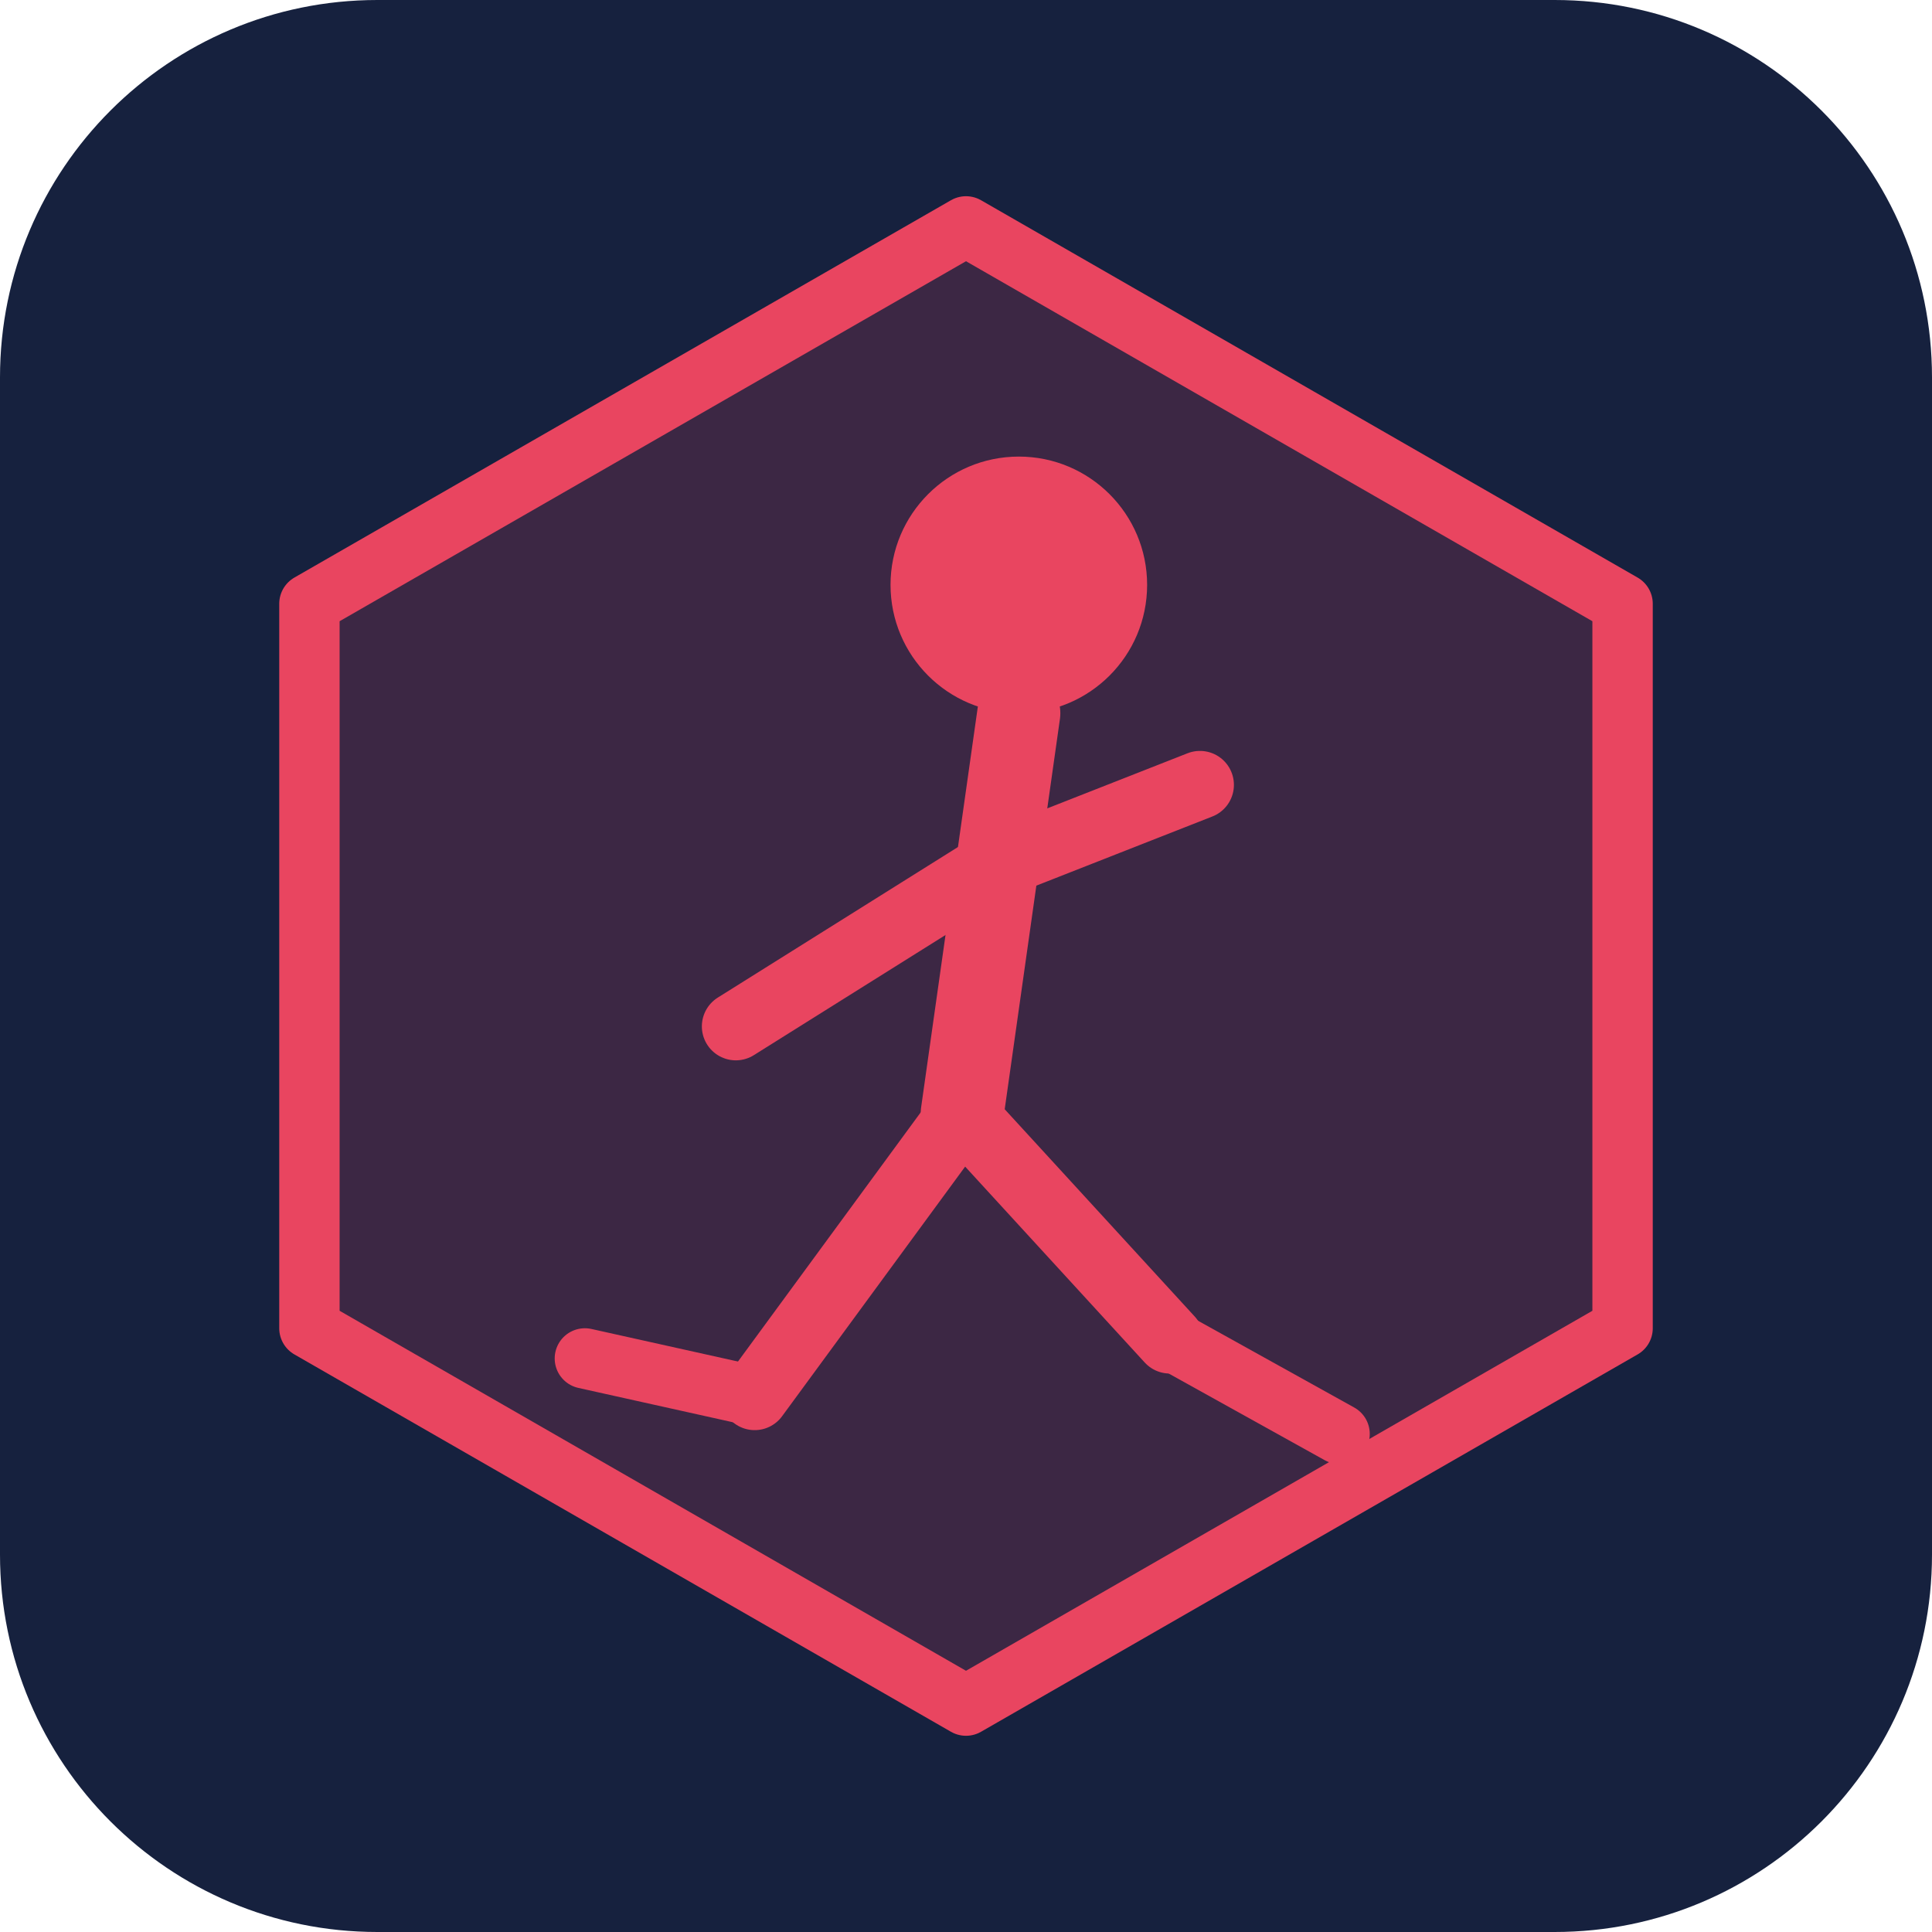
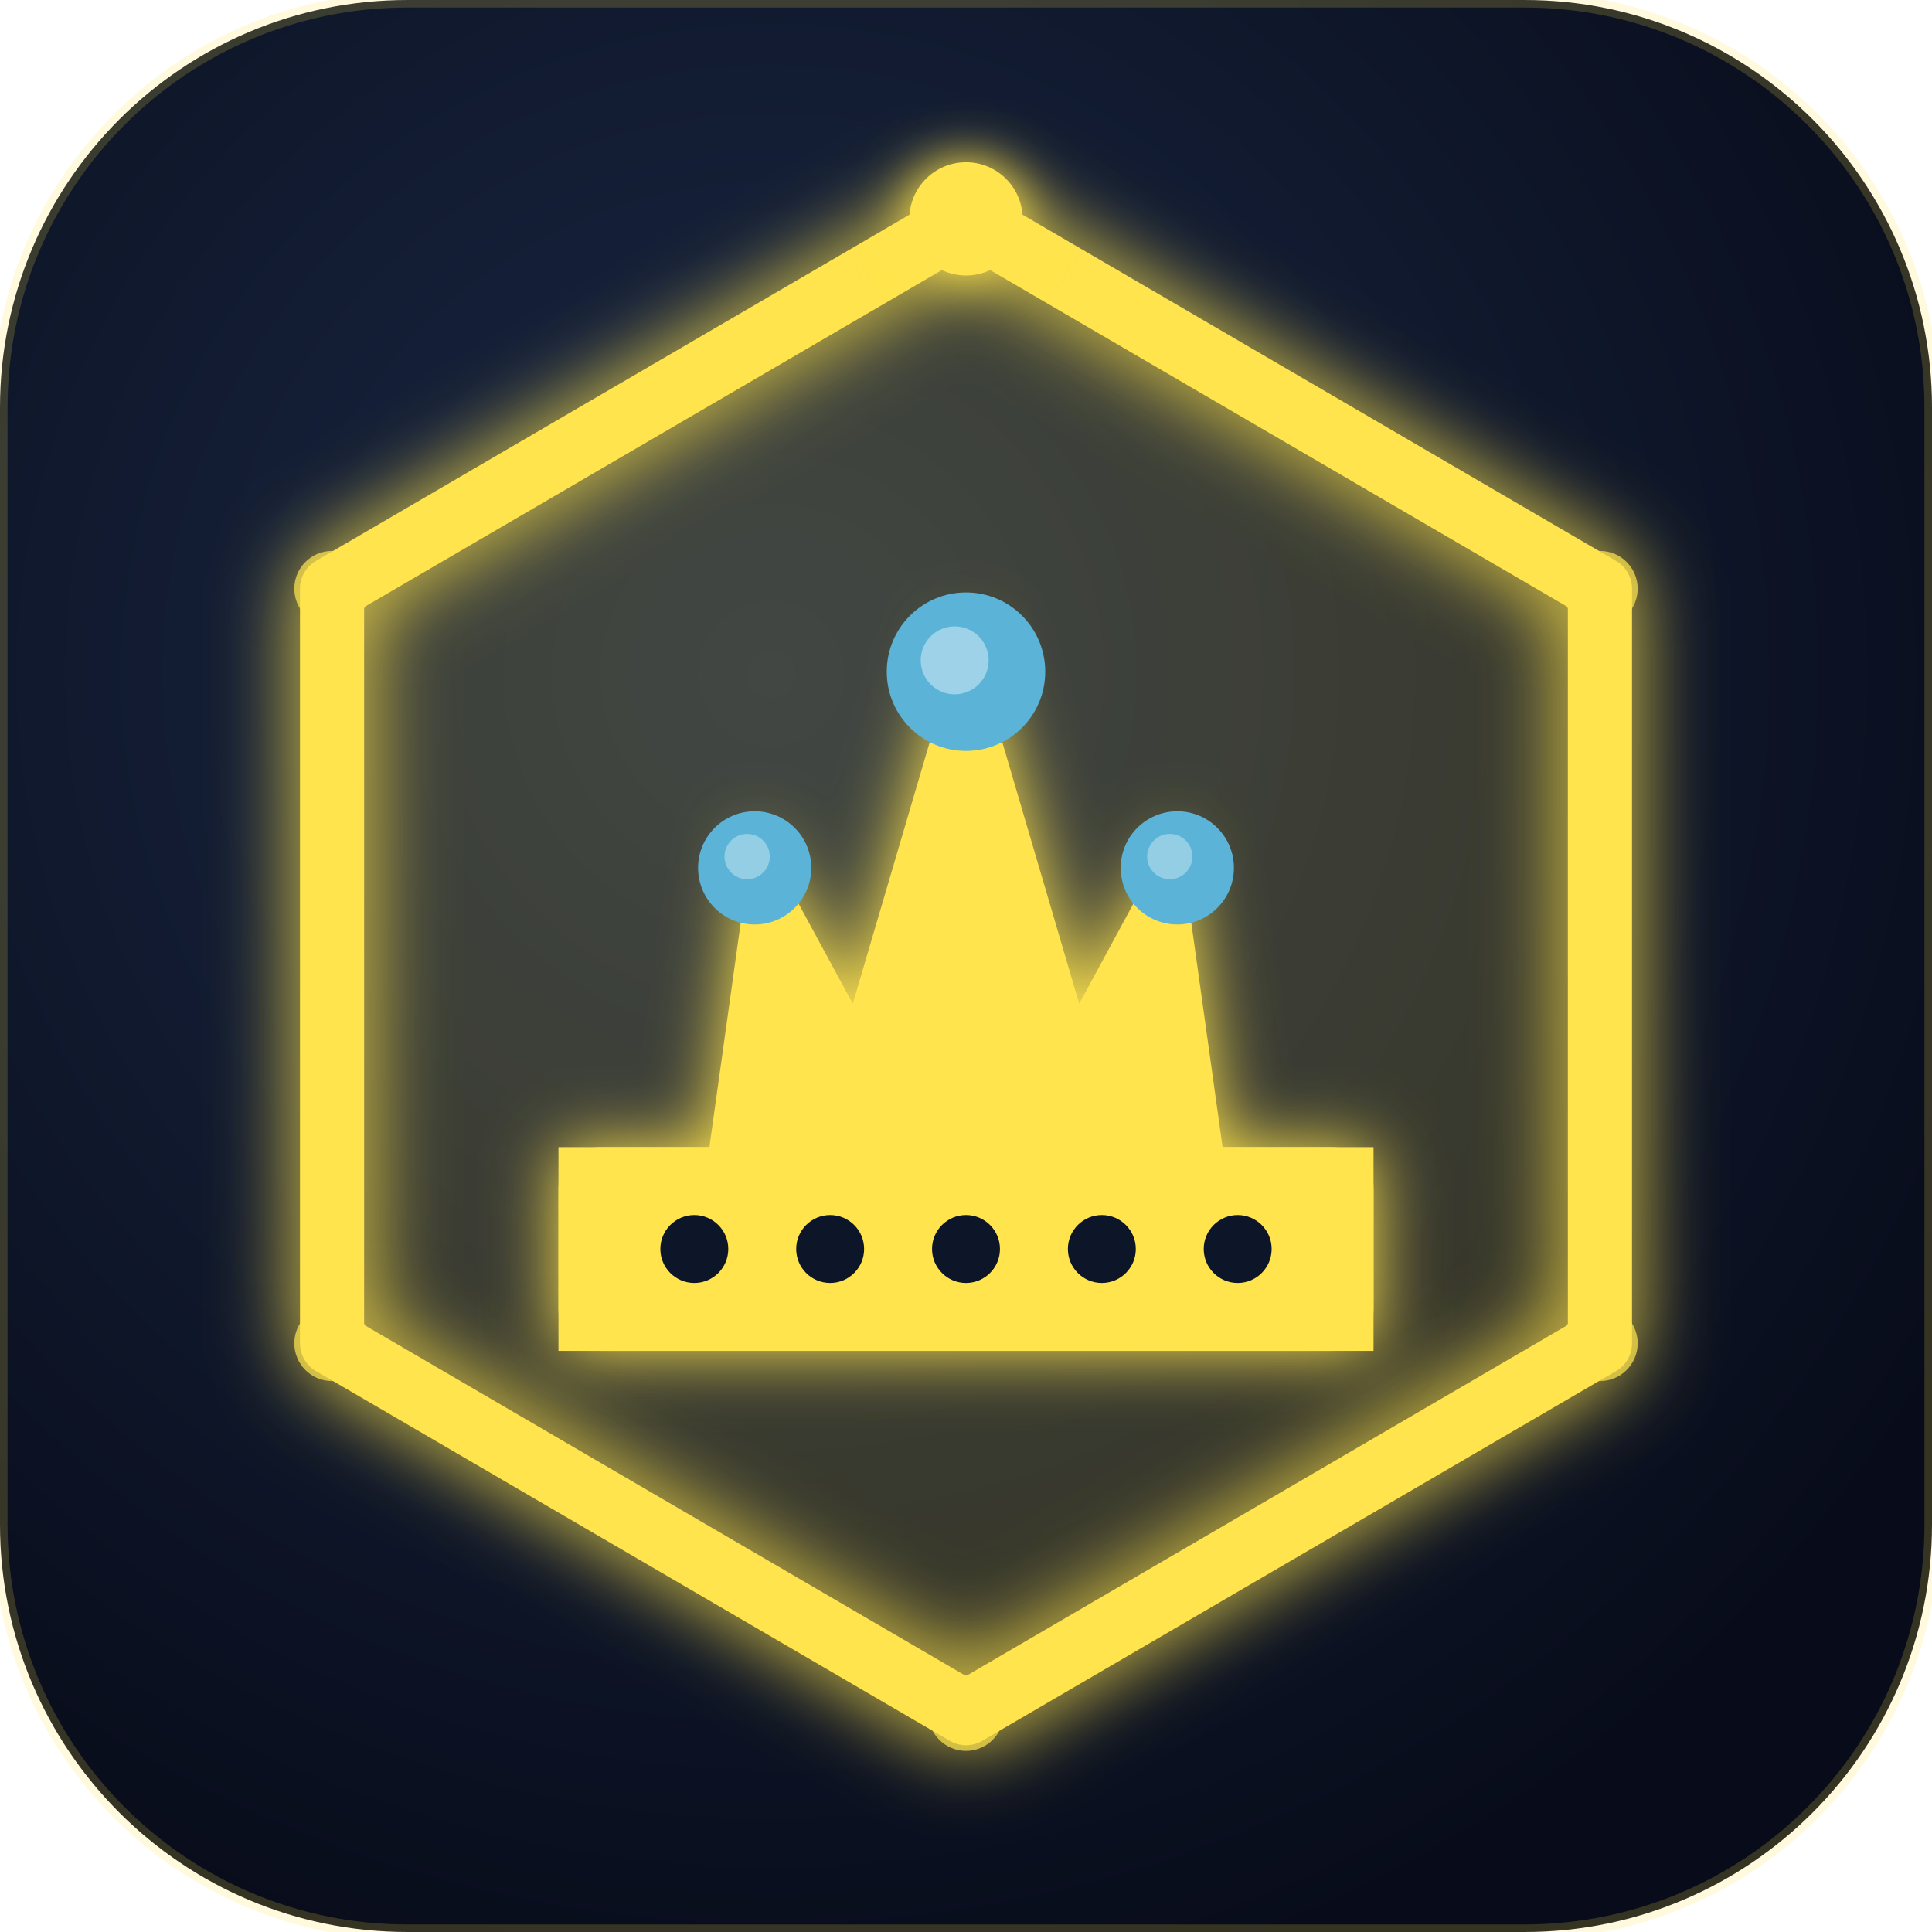
<svg xmlns="http://www.w3.org/2000/svg" viewBox="0 0 512 512">
-   <rect width="512" height="512" rx="100" fill="#16213e" />
-   <polygon points="256,60 430,160 430,352 256,452 82,352 82,160" fill="#e94560" opacity="0.18" />
-   <polygon points="256,60 430,160 430,352 256,452 82,352 82,160" fill="none" stroke="#e94560" stroke-width="16" stroke-linejoin="round" />
-   <circle cx="270" cy="155" r="34" fill="#e94560" />
-   <line x1="270" y1="189" x2="255" y2="295" stroke="#e94560" stroke-width="22" stroke-linecap="round" />
-   <line x1="262" y1="230" x2="195" y2="272" stroke="#e94560" stroke-width="18" stroke-linecap="round" />
-   <line x1="262" y1="230" x2="318" y2="208" stroke="#e94560" stroke-width="18" stroke-linecap="round" />
-   <line x1="255" y1="295" x2="200" y2="370" stroke="#e94560" stroke-width="18" stroke-linecap="round" />
-   <line x1="255" y1="295" x2="310" y2="355" stroke="#e94560" stroke-width="18" stroke-linecap="round" />
-   <line x1="200" y1="370" x2="155" y2="360" stroke="#e94560" stroke-width="16" stroke-linecap="round" />
-   <line x1="310" y1="355" x2="355" y2="380" stroke="#e94560" stroke-width="16" stroke-linecap="round" />
+   <defs>
+     <radialGradient id="bg" cx="40%" cy="35%" r="70%">
+       <stop offset="0%" stop-color="#1a2845" />
+       <stop offset="100%" stop-color="#080c1a" />
+     </radialGradient>
+     <filter id="hexGlow" x="-35%" y="-35%" width="170%" height="170%">
+       <feGaussianBlur stdDeviation="11" result="blur" />
+       <feMerge>
+         <feMergeNode in="blur" />
+         <feMergeNode in="SourceGraphic" />
+       </feMerge>
+     </filter>
+     <filter id="crownGlow" x="-22%" y="-22%" width="144%" height="144%">
+       <feGaussianBlur stdDeviation="9" result="blur" />
+       <feMerge>
+         <feMergeNode in="blur" />
+         <feMergeNode in="SourceGraphic" />
+       </feMerge>
+     </filter>
+     <filter id="dotGlow" x="-80%" y="-80%" width="260%" height="260%">
+       <feGaussianBlur stdDeviation="7" result="blur" />
+       <feMerge>
+         <feMergeNode in="blur" />
+         <feMergeNode in="SourceGraphic" />
+       </feMerge>
+     </filter>
+   </defs>
+   <rect width="512" height="512" rx="108" fill="url(#bg)" />
+   <rect width="512" height="512" rx="108" fill="none" stroke="rgba(255,228,77,0.18)" stroke-width="4" />
+   <polygon points="256,58 424,156 424,356 256,454 88,356 88,156" fill="rgba(255,228,77,0.09)" stroke="#FFE44D" stroke-width="17" stroke-linejoin="round" filter="url(#hexGlow)" />
+   <circle cx="256" cy="58" r="15" fill="#FFE44D" filter="url(#dotGlow)" />
+   <circle cx="424" cy="156" r="10" fill="#FFE44D" opacity="0.72" />
+   <circle cx="424" cy="356" r="10" fill="#FFE44D" opacity="0.72" />
+   <circle cx="256" cy="454" r="10" fill="#FFE44D" opacity="0.72" />
+   <circle cx="88" cy="356" r="10" fill="#FFE44D" opacity="0.72" />
+   <circle cx="88" cy="156" r="10" fill="#FFE44D" opacity="0.72" />
+   <path d="M 148 358        L 148 304        L 188 304        L 200 218        L 226 266        L 256 164        L 286 266        L 312 218        L 324 304        L 364 304        L 364 358        Z" fill="#FFE44D" filter="url(#crownGlow)" />
+   <rect x="148" y="304" width="216" height="54" rx="11" fill="#FFE44D" />
+   <circle cx="256" cy="178" r="21" fill="#5BB4D8" />
+   <circle cx="253" cy="175" r="9" fill="rgba(255,255,255,0.40)" />
+   <circle cx="200" cy="230" r="15" fill="#5BB4D8" />
+   <circle cx="198" cy="227" r="6" fill="rgba(255,255,255,0.34)" />
+   <circle cx="312" cy="230" r="15" fill="#5BB4D8" />
+   <circle cx="310" cy="227" r="6" fill="rgba(255,255,255,0.34)" />
+   <circle cx="184" cy="331" r="9" fill="#0d1528" />
+   <circle cx="220" cy="331" r="9" fill="#0d1528" />
+   <circle cx="256" cy="331" r="9" fill="#0d1528" />
+   <circle cx="292" cy="331" r="9" fill="#0d1528" />
+   <circle cx="328" cy="331" r="9" fill="#0d1528" />
</svg>
